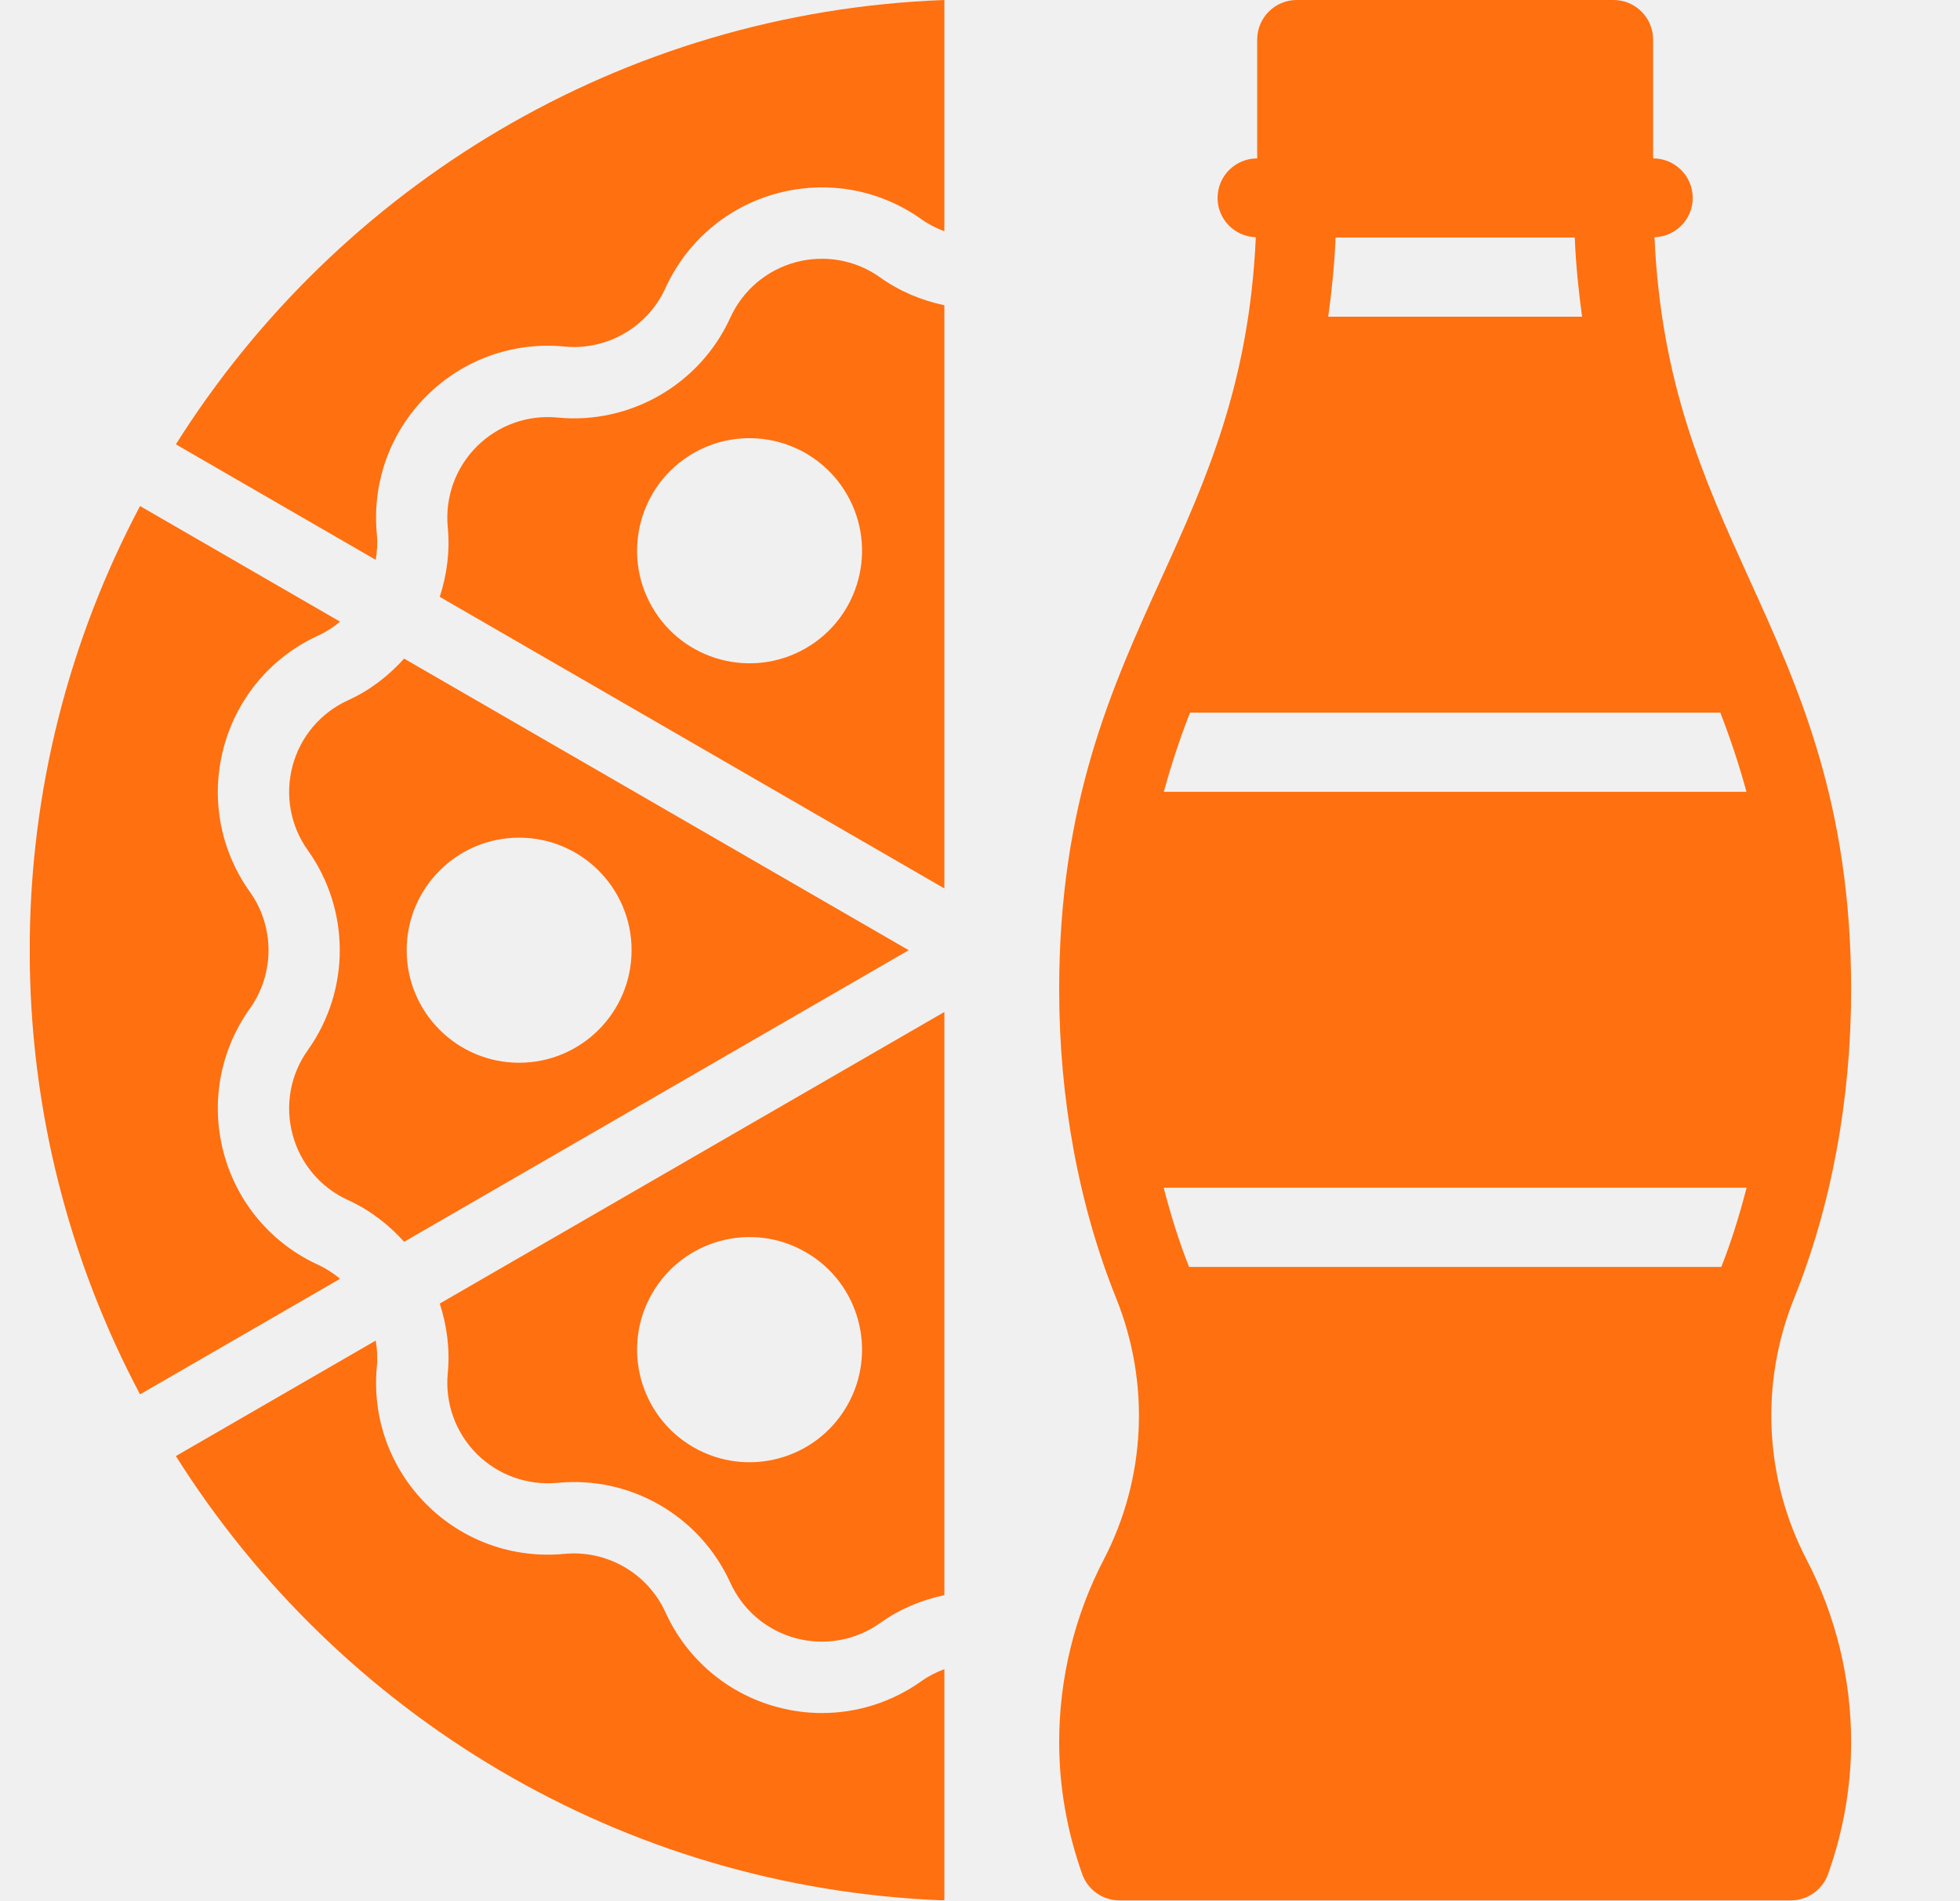
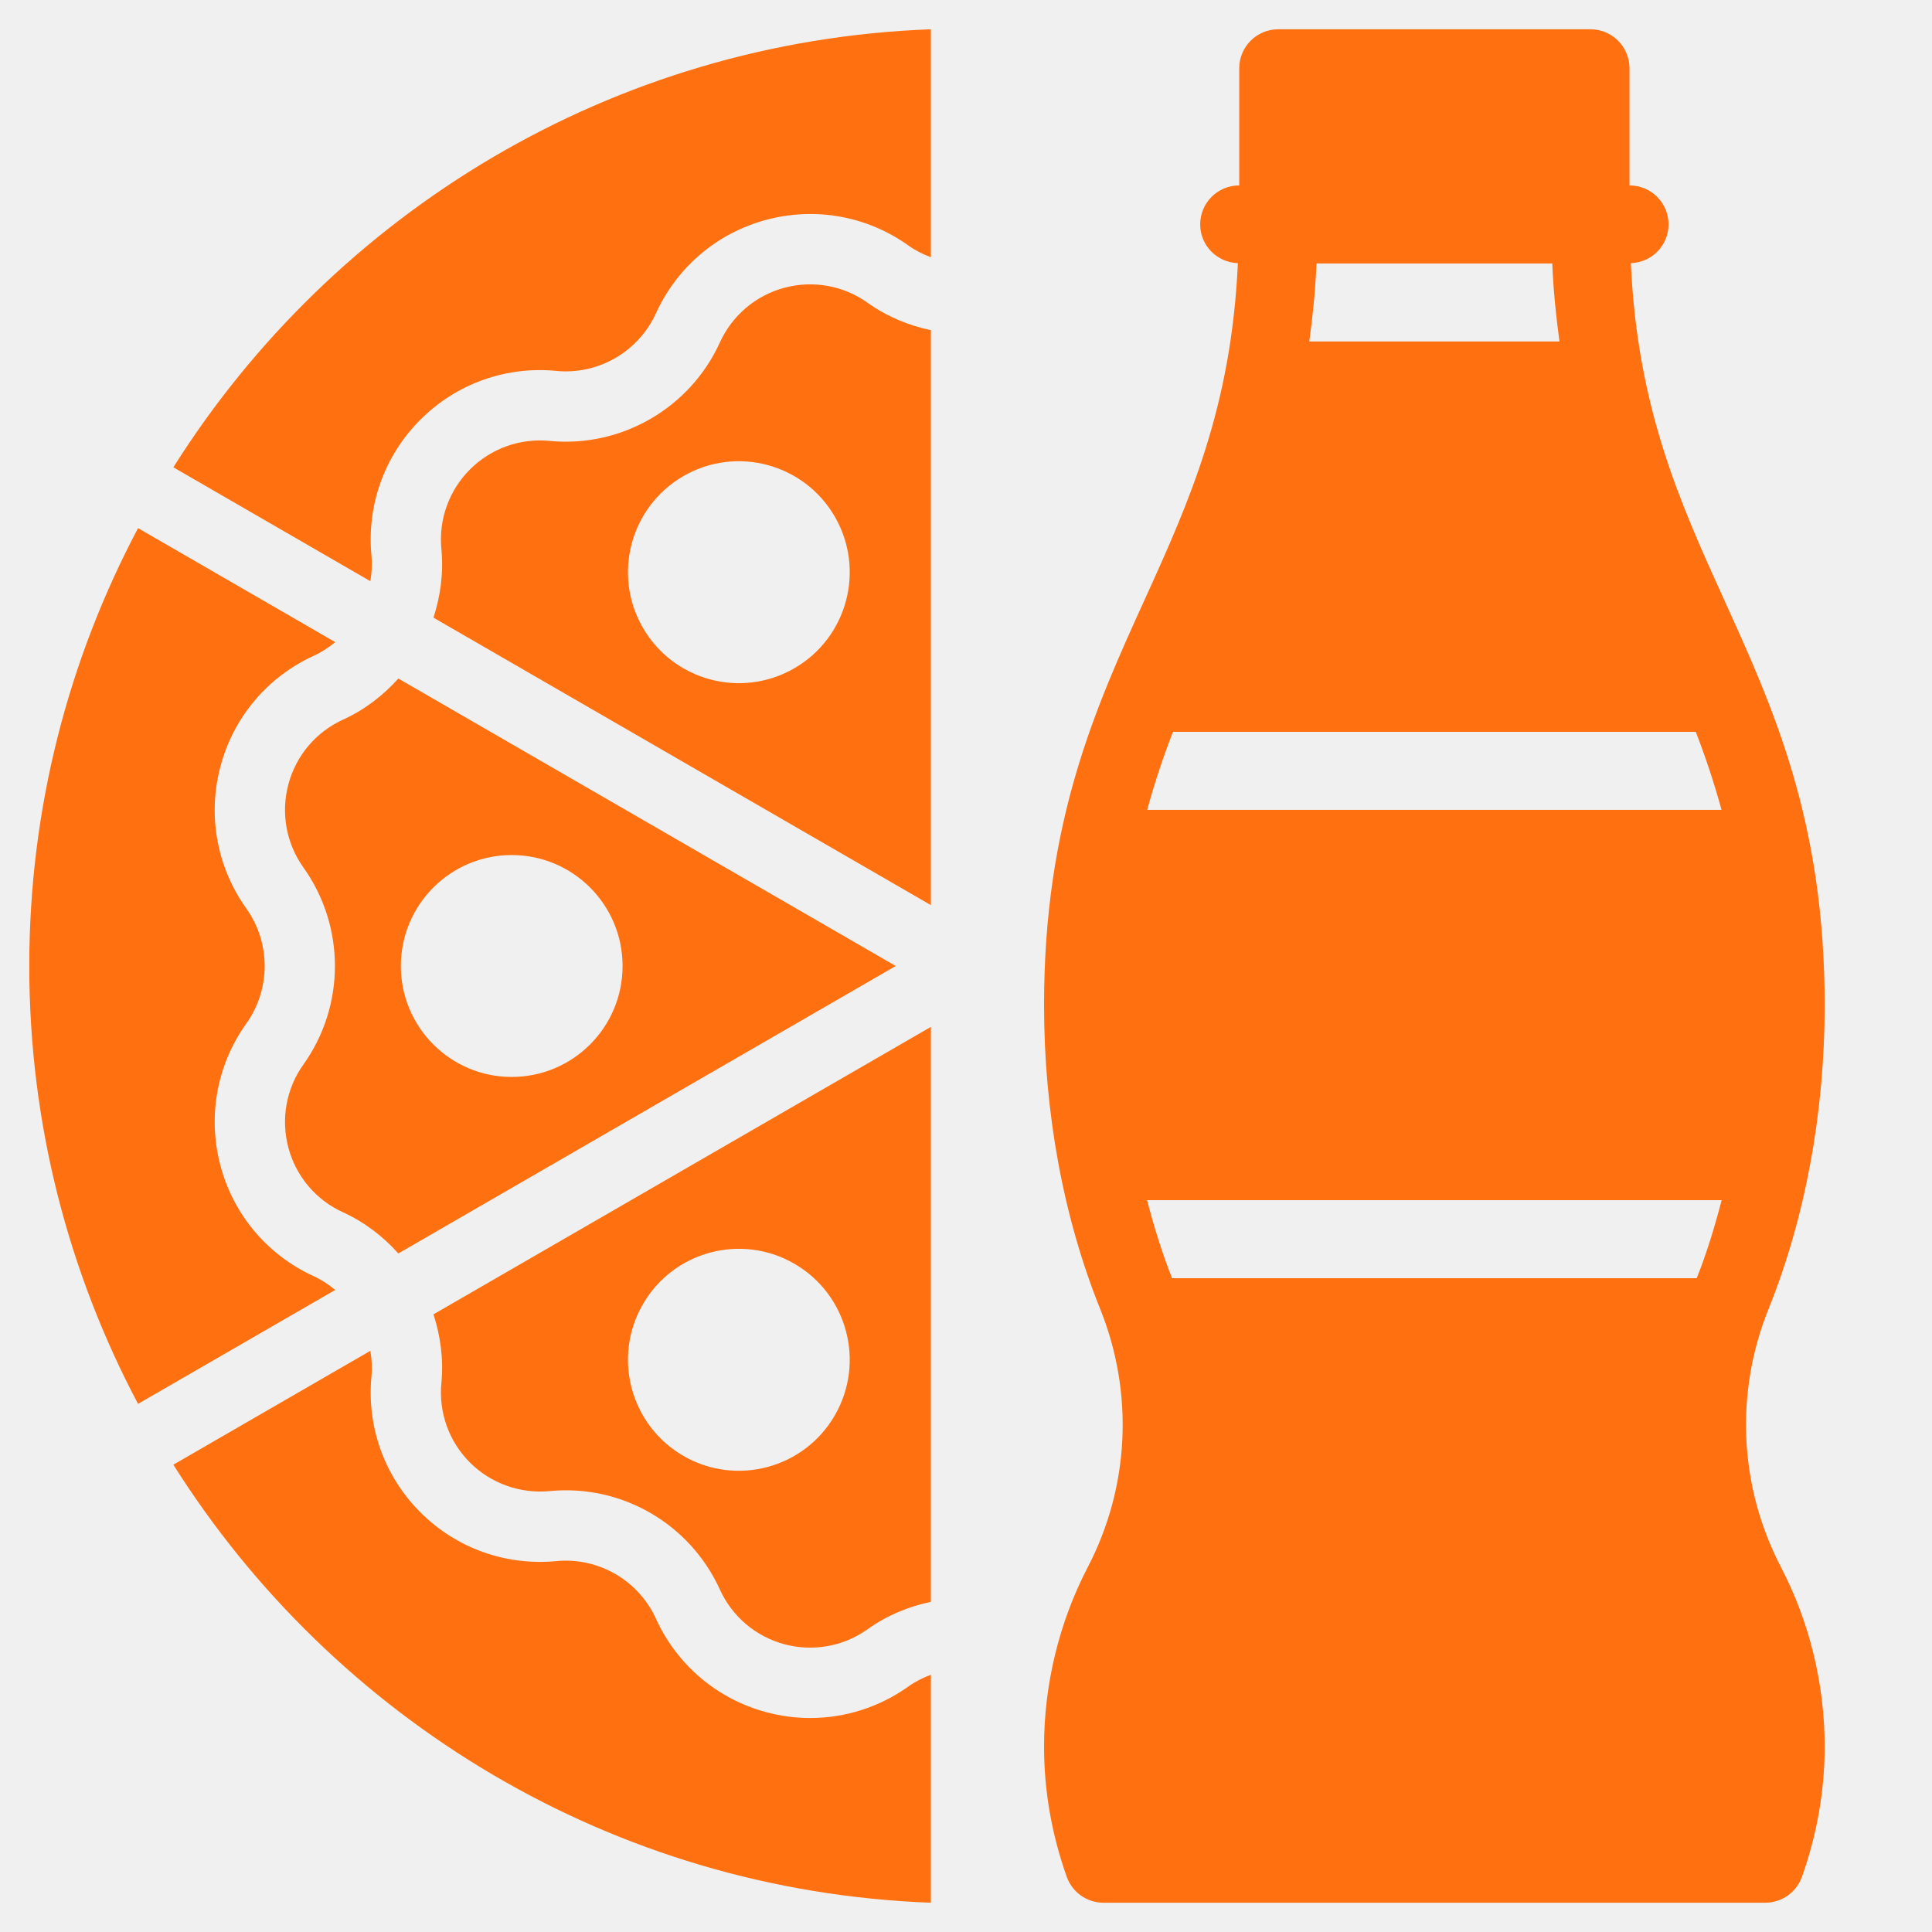
- <svg xmlns="http://www.w3.org/2000/svg" width="33" height="32" viewBox="0 0 33 32" fill="none">
+ <svg xmlns="http://www.w3.org/2000/svg" width="32" height="32" viewBox="0 0 33 32" fill="none">
  <g clip-path="url(#clip0_17121_3636)">
    <mask id="mask0_17121_3636" style="mask-type:alpha" maskUnits="userSpaceOnUse" x="0" y="0" width="17" height="32">
      <rect x="0.5" width="16.4" height="32" fill="#C4C4C4" />
    </mask>
    <g mask="url(#mask0_17121_3636)">
      <path d="M13.84 28.845C13.589 28.845 13.337 28.812 13.088 28.745C12.251 28.521 11.564 27.939 11.204 27.149C10.905 26.491 10.218 26.096 9.502 26.165C8.636 26.247 7.791 25.944 7.179 25.33C6.565 24.716 6.262 23.869 6.345 23.005C6.359 22.858 6.349 22.714 6.326 22.573L2.961 24.518C5.696 28.859 10.453 31.798 15.9 32V28.106C15.767 28.156 15.637 28.22 15.517 28.306C15.02 28.66 14.435 28.845 13.84 28.845Z" fill="#FF7010" />
      <path d="M13.399 4.415C12.909 4.546 12.507 4.887 12.296 5.349C11.785 6.474 10.608 7.15 9.387 7.031C8.881 6.982 8.386 7.16 8.027 7.519C7.668 7.878 7.491 8.374 7.539 8.88C7.578 9.284 7.524 9.68 7.404 10.05L15.9 14.96V5.14C15.519 5.059 15.15 4.908 14.82 4.672C14.407 4.377 13.889 4.284 13.399 4.415ZM13.567 10.915C12.661 11.438 11.503 11.128 10.98 10.221C10.457 9.315 10.768 8.156 11.673 7.632C12.579 7.109 13.737 7.42 14.26 8.326C14.783 9.233 14.473 10.392 13.567 10.915Z" fill="#FF7010" />
      <path d="M5.362 21.3C4.573 20.941 3.991 20.254 3.767 19.416C3.542 18.577 3.702 17.691 4.206 16.984C4.626 16.396 4.626 15.605 4.206 15.016C3.702 14.309 3.542 13.423 3.767 12.585C3.991 11.746 4.573 11.059 5.362 10.7C5.496 10.639 5.616 10.558 5.726 10.468L2.358 8.521C1.174 10.755 0.5 13.3 0.5 16C0.5 18.701 1.174 21.245 2.358 23.479L5.726 21.533C5.616 21.442 5.496 21.362 5.362 21.3Z" fill="#FF7010" />
      <path d="M4.926 19.104C5.057 19.595 5.397 19.997 5.859 20.207C6.229 20.376 6.544 20.62 6.804 20.91L15.3 16L6.804 11.09C6.544 11.379 6.229 11.624 5.859 11.792C5.397 12.003 5.057 12.405 4.926 12.896C4.795 13.386 4.888 13.905 5.183 14.318C5.9 15.324 5.9 16.676 5.183 17.682C4.888 18.095 4.795 18.614 4.926 19.104ZM8.74 14.105C9.786 14.105 10.634 14.953 10.634 16C10.634 17.047 9.786 17.895 8.74 17.895C7.695 17.895 6.847 17.047 6.847 16C6.847 14.953 7.695 14.105 8.74 14.105Z" fill="#FF7010" />
      <path d="M2.961 7.482L6.326 9.427C6.349 9.286 6.359 9.142 6.345 8.995C6.262 8.131 6.565 7.284 7.179 6.67C7.792 6.056 8.637 5.752 9.502 5.835C10.217 5.906 10.905 5.509 11.204 4.851C11.564 4.061 12.251 3.479 13.088 3.255C13.926 3.03 14.811 3.19 15.517 3.694C15.637 3.78 15.767 3.844 15.9 3.894V0C10.453 0.202 5.696 3.141 2.961 7.482Z" fill="#FF7010" />
      <path d="M7.539 23.12C7.491 23.626 7.668 24.122 8.027 24.481C8.386 24.84 8.885 25.016 9.386 24.969C10.619 24.849 11.785 25.527 12.296 26.651C12.507 27.113 12.909 27.454 13.399 27.585C13.888 27.716 14.407 27.623 14.82 27.328C15.15 27.092 15.519 26.941 15.9 26.86V17.04L7.404 21.95C7.524 22.32 7.578 22.716 7.539 23.12ZM10.98 21.779C11.503 20.872 12.661 20.561 13.567 21.085C14.473 21.608 14.783 22.767 14.26 23.674C13.737 24.581 12.579 24.891 11.673 24.368C10.768 23.844 10.457 22.685 10.98 21.779Z" fill="#FF7010" />
    </g>
    <path d="M30.417 26.261C29.707 24.896 29.63 23.292 30.207 21.861C30.835 20.303 31.167 18.506 31.167 16.667C31.167 13.522 30.289 11.591 29.44 9.724C28.681 8.053 27.968 6.457 27.856 3.995C28.213 3.983 28.5 3.693 28.5 3.333C28.5 2.965 28.202 2.667 27.833 2.667V0.667C27.833 0.299 27.535 0 27.167 0H21.833C21.465 0 21.167 0.299 21.167 0.667V2.667C20.798 2.667 20.5 2.965 20.5 3.333C20.5 3.693 20.787 3.983 21.144 3.995C21.032 6.457 20.319 8.054 19.56 9.724C18.711 11.591 17.833 13.522 17.833 16.667C17.833 18.506 18.165 20.303 18.793 21.861C19.369 23.293 19.293 24.897 18.583 26.262C18.093 27.203 17.833 28.265 17.833 29.333C17.833 30.083 17.963 30.83 18.22 31.555C18.314 31.822 18.566 32 18.848 32H30.151C30.433 32 30.685 31.822 30.779 31.556C31.037 30.831 31.167 30.083 31.167 29.333C31.167 28.265 30.908 27.203 30.417 26.261C30.417 26.262 30.417 26.262 30.417 26.261ZM26.514 4C26.533 4.475 26.58 4.911 26.637 5.333H22.363C22.421 4.911 22.467 4.475 22.487 4H26.514ZM28.965 12C29.129 12.424 29.277 12.865 29.405 13.333H19.595C19.723 12.865 19.871 12.424 20.035 12H28.965ZM29.407 20C29.287 20.46 29.15 20.909 28.981 21.333H20.02C19.851 20.909 19.713 20.46 19.593 20H29.407Z" fill="#FF7010" />
  </g>
  <defs>
    <clipPath id="clip0_17121_3636">
      <rect width="32" height="32" fill="white" transform="translate(0.5)" />
    </clipPath>
  </defs>
</svg>
